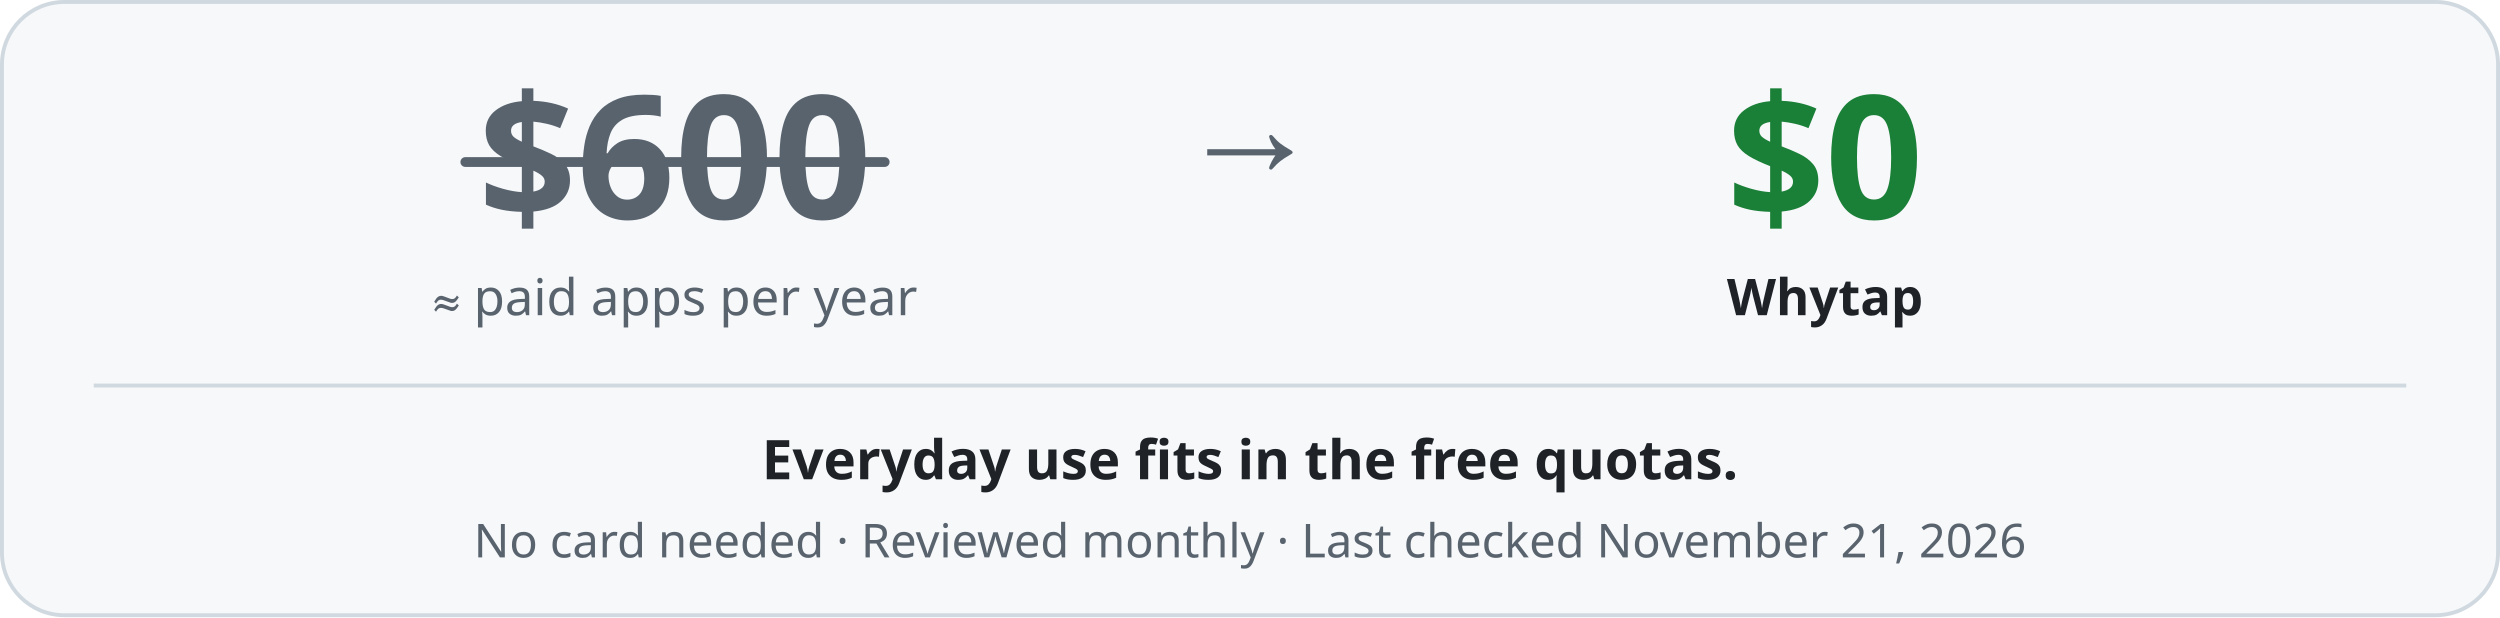
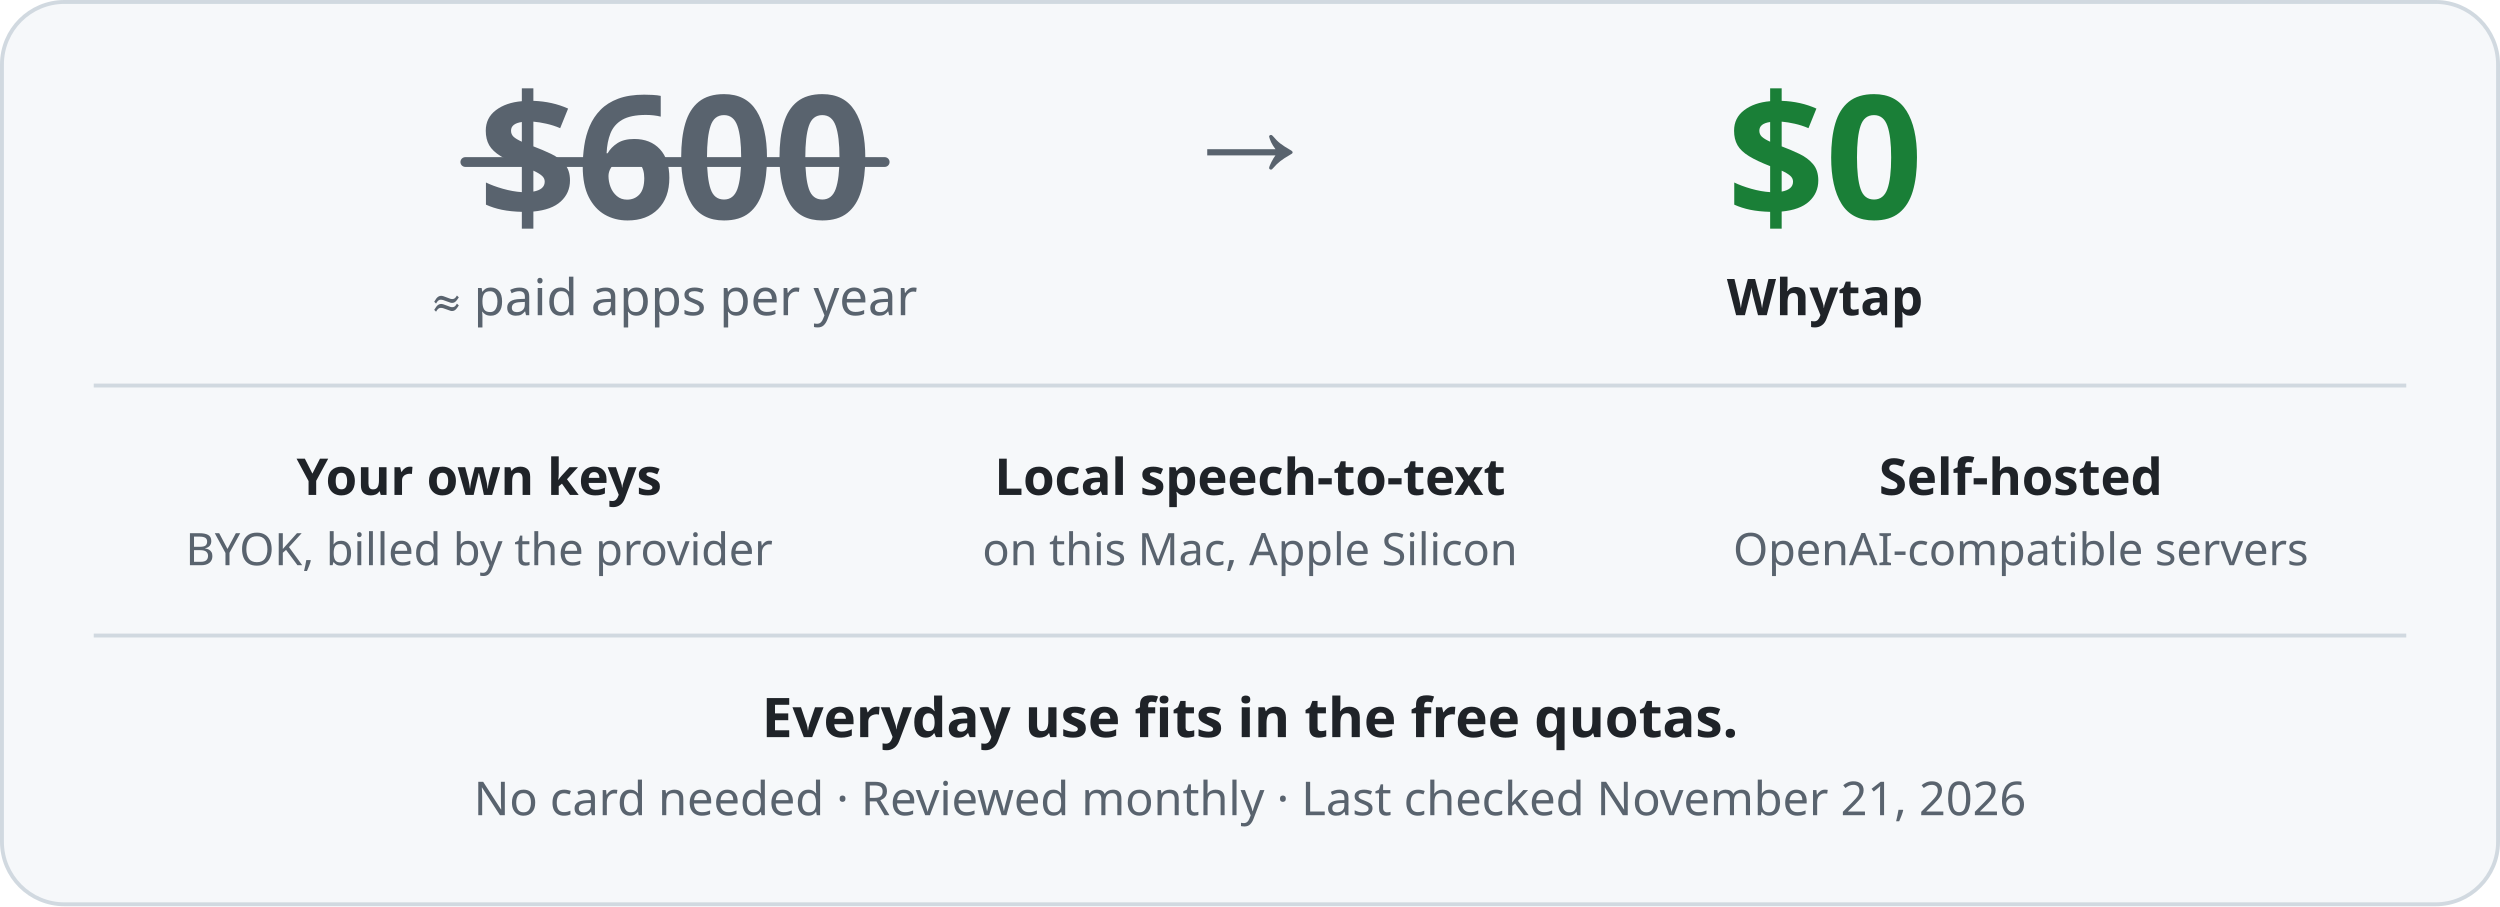
- <svg xmlns="http://www.w3.org/2000/svg" width="640" height="158" viewBox="0 0 640 158">
-   <rect x="0.5" y="0.5" width="639" height="157" rx="16" fill="#f6f8fa" stroke="#d1d9e0" />
+ <svg xmlns="http://www.w3.org/2000/svg" width="640" height="232" viewBox="0 0 640 232">
+   <rect x="0.5" y="0.5" width="639" height="231" rx="16" fill="#f6f8fa" stroke="#d1d9e0" />
  <text x="172.8" y="56" text-anchor="middle" font-family="-apple-system, BlinkMacSystemFont, 'Segoe UI', 'Noto Sans', Helvetica, Arial, sans-serif" font-size="44" font-weight="700" fill="#59636e">$600</text>
  <line x1="119.12" y1="41.48" x2="226.48" y2="41.48" stroke="#59636e" stroke-width="2.5" stroke-linecap="round" />
  <text x="172.8" y="80.7" text-anchor="middle" font-family="-apple-system, BlinkMacSystemFont, 'Segoe UI', 'Noto Sans', Helvetica, Arial, sans-serif" font-size="13" fill="#59636e">≈ paid apps per year</text>
  <text x="320.0" y="47.2" text-anchor="middle" font-family="-apple-system, BlinkMacSystemFont, 'Segoe UI', 'Noto Sans', Helvetica, Arial, sans-serif" font-size="26.4" fill="#59636e">→</text>
  <text x="467.2" y="56" text-anchor="middle" font-family="-apple-system, BlinkMacSystemFont, 'Segoe UI', 'Noto Sans', Helvetica, Arial, sans-serif" font-size="44" font-weight="700" fill="#1a7f37">$0</text>
  <text x="467.2" y="80.7" text-anchor="middle" font-family="-apple-system, BlinkMacSystemFont, 'Segoe UI', 'Noto Sans', Helvetica, Arial, sans-serif" font-size="13" font-weight="600" fill="#1f2328">Whytap</text>
  <line x1="24" y1="98.7" x2="616" y2="98.7" stroke="#d1d9e0" />
-   <text x="320.0" y="122.7" text-anchor="middle" font-family="-apple-system, BlinkMacSystemFont, 'Segoe UI', 'Noto Sans', Helvetica, Arial, sans-serif" font-size="14" font-weight="600" fill="#1f2328">Everyday use fits in the free quotas.</text>
-   <text x="320.0" y="142.7" text-anchor="middle" font-family="-apple-system, BlinkMacSystemFont, 'Segoe UI', 'Noto Sans', Helvetica, Arial, sans-serif" font-size="12" fill="#59636e">No card needed · Reviewed monthly · Last checked November 21, 2026</text>
+   <text x="122.667" y="126.7" text-anchor="middle" font-family="-apple-system, BlinkMacSystemFont, 'Segoe UI', 'Noto Sans', Helvetica, Arial, sans-serif" font-size="13" font-weight="600" fill="#1f2328">Your own keys</text>
+   <text x="122.667" y="144.7" text-anchor="middle" font-family="-apple-system, BlinkMacSystemFont, 'Segoe UI', 'Noto Sans', Helvetica, Arial, sans-serif" font-size="11.5" font-weight="400" fill="#59636e">BYOK, billed by the provider</text>
+   <text x="320.0" y="126.7" text-anchor="middle" font-family="-apple-system, BlinkMacSystemFont, 'Segoe UI', 'Noto Sans', Helvetica, Arial, sans-serif" font-size="13" font-weight="600" fill="#1f2328">Local speech-to-text</text>
+   <text x="320.0" y="144.7" text-anchor="middle" font-family="-apple-system, BlinkMacSystemFont, 'Segoe UI', 'Noto Sans', Helvetica, Arial, sans-serif" font-size="11.5" font-weight="400" fill="#59636e">on this Mac, Apple Silicon</text>
+   <text x="517.333" y="126.7" text-anchor="middle" font-family="-apple-system, BlinkMacSystemFont, 'Segoe UI', 'Noto Sans', Helvetica, Arial, sans-serif" font-size="13" font-weight="600" fill="#1f2328">Self-hosted</text>
+   <text x="517.333" y="144.7" text-anchor="middle" font-family="-apple-system, BlinkMacSystemFont, 'Segoe UI', 'Noto Sans', Helvetica, Arial, sans-serif" font-size="11.5" font-weight="400" fill="#59636e">OpenAI-compatible servers</text>
+   <line x1="24" y1="162.7" x2="616" y2="162.7" stroke="#d1d9e0" />
+   <text x="320.0" y="188.7" text-anchor="middle" font-family="-apple-system, BlinkMacSystemFont, 'Segoe UI', 'Noto Sans', Helvetica, Arial, sans-serif" font-size="14" font-weight="600" fill="#1f2328">Everyday use fits in the free quotas.</text>
+   <text x="320.0" y="208.7" text-anchor="middle" font-family="-apple-system, BlinkMacSystemFont, 'Segoe UI', 'Noto Sans', Helvetica, Arial, sans-serif" font-size="12" font-weight="400" fill="#59636e">No card needed · Reviewed monthly · Last checked November 21, 2026</text>
</svg>
